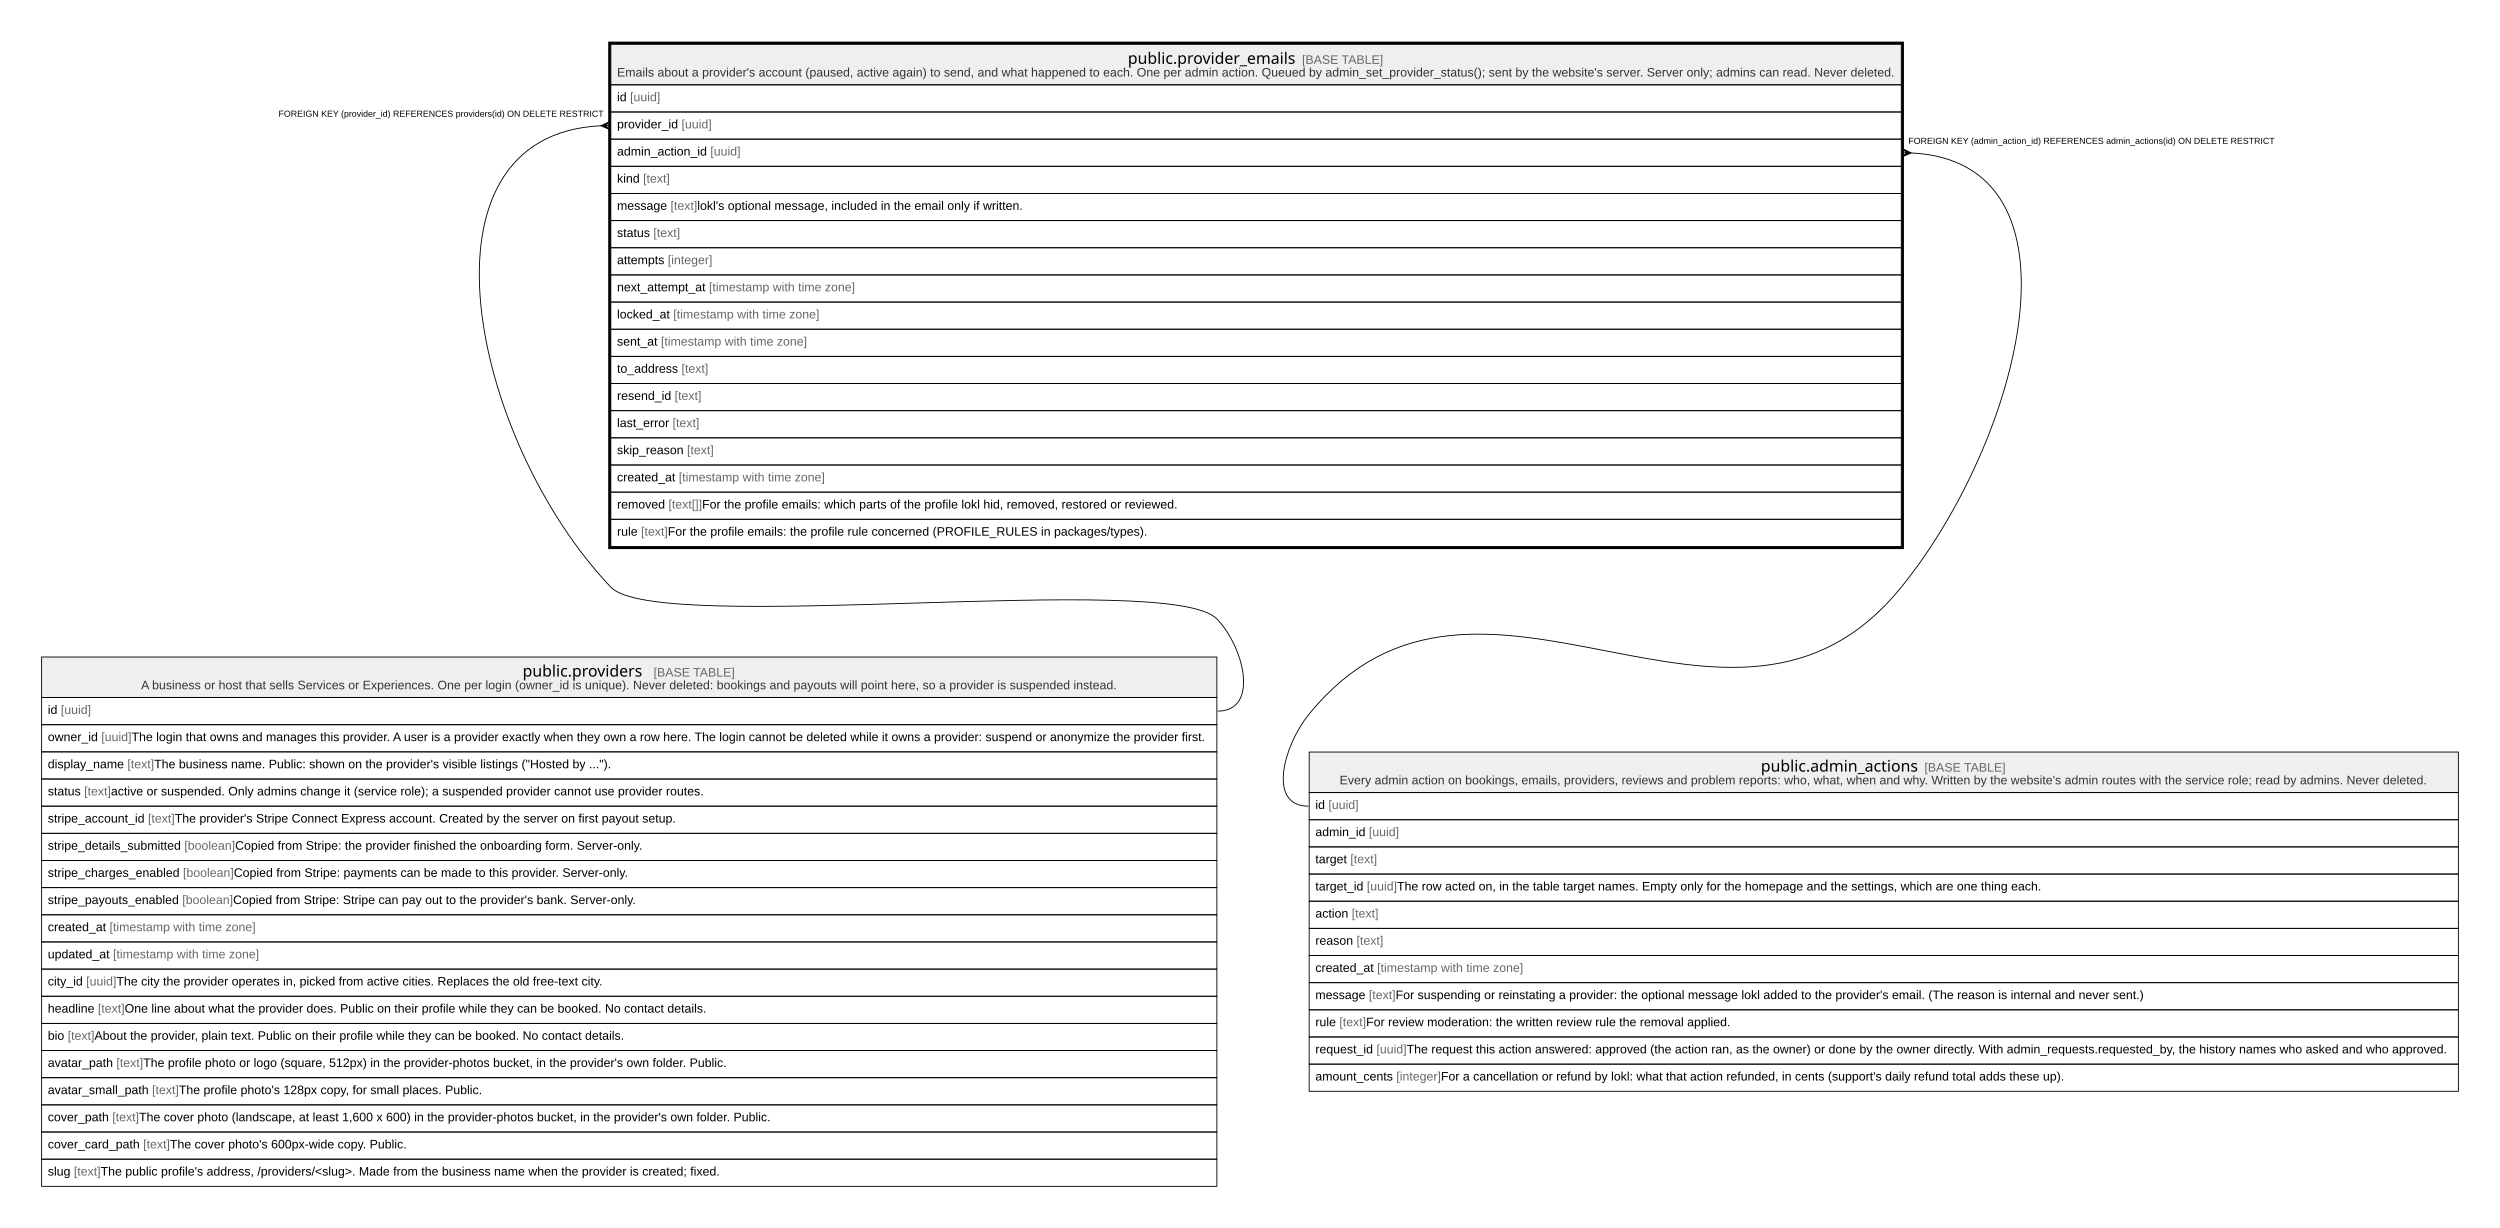
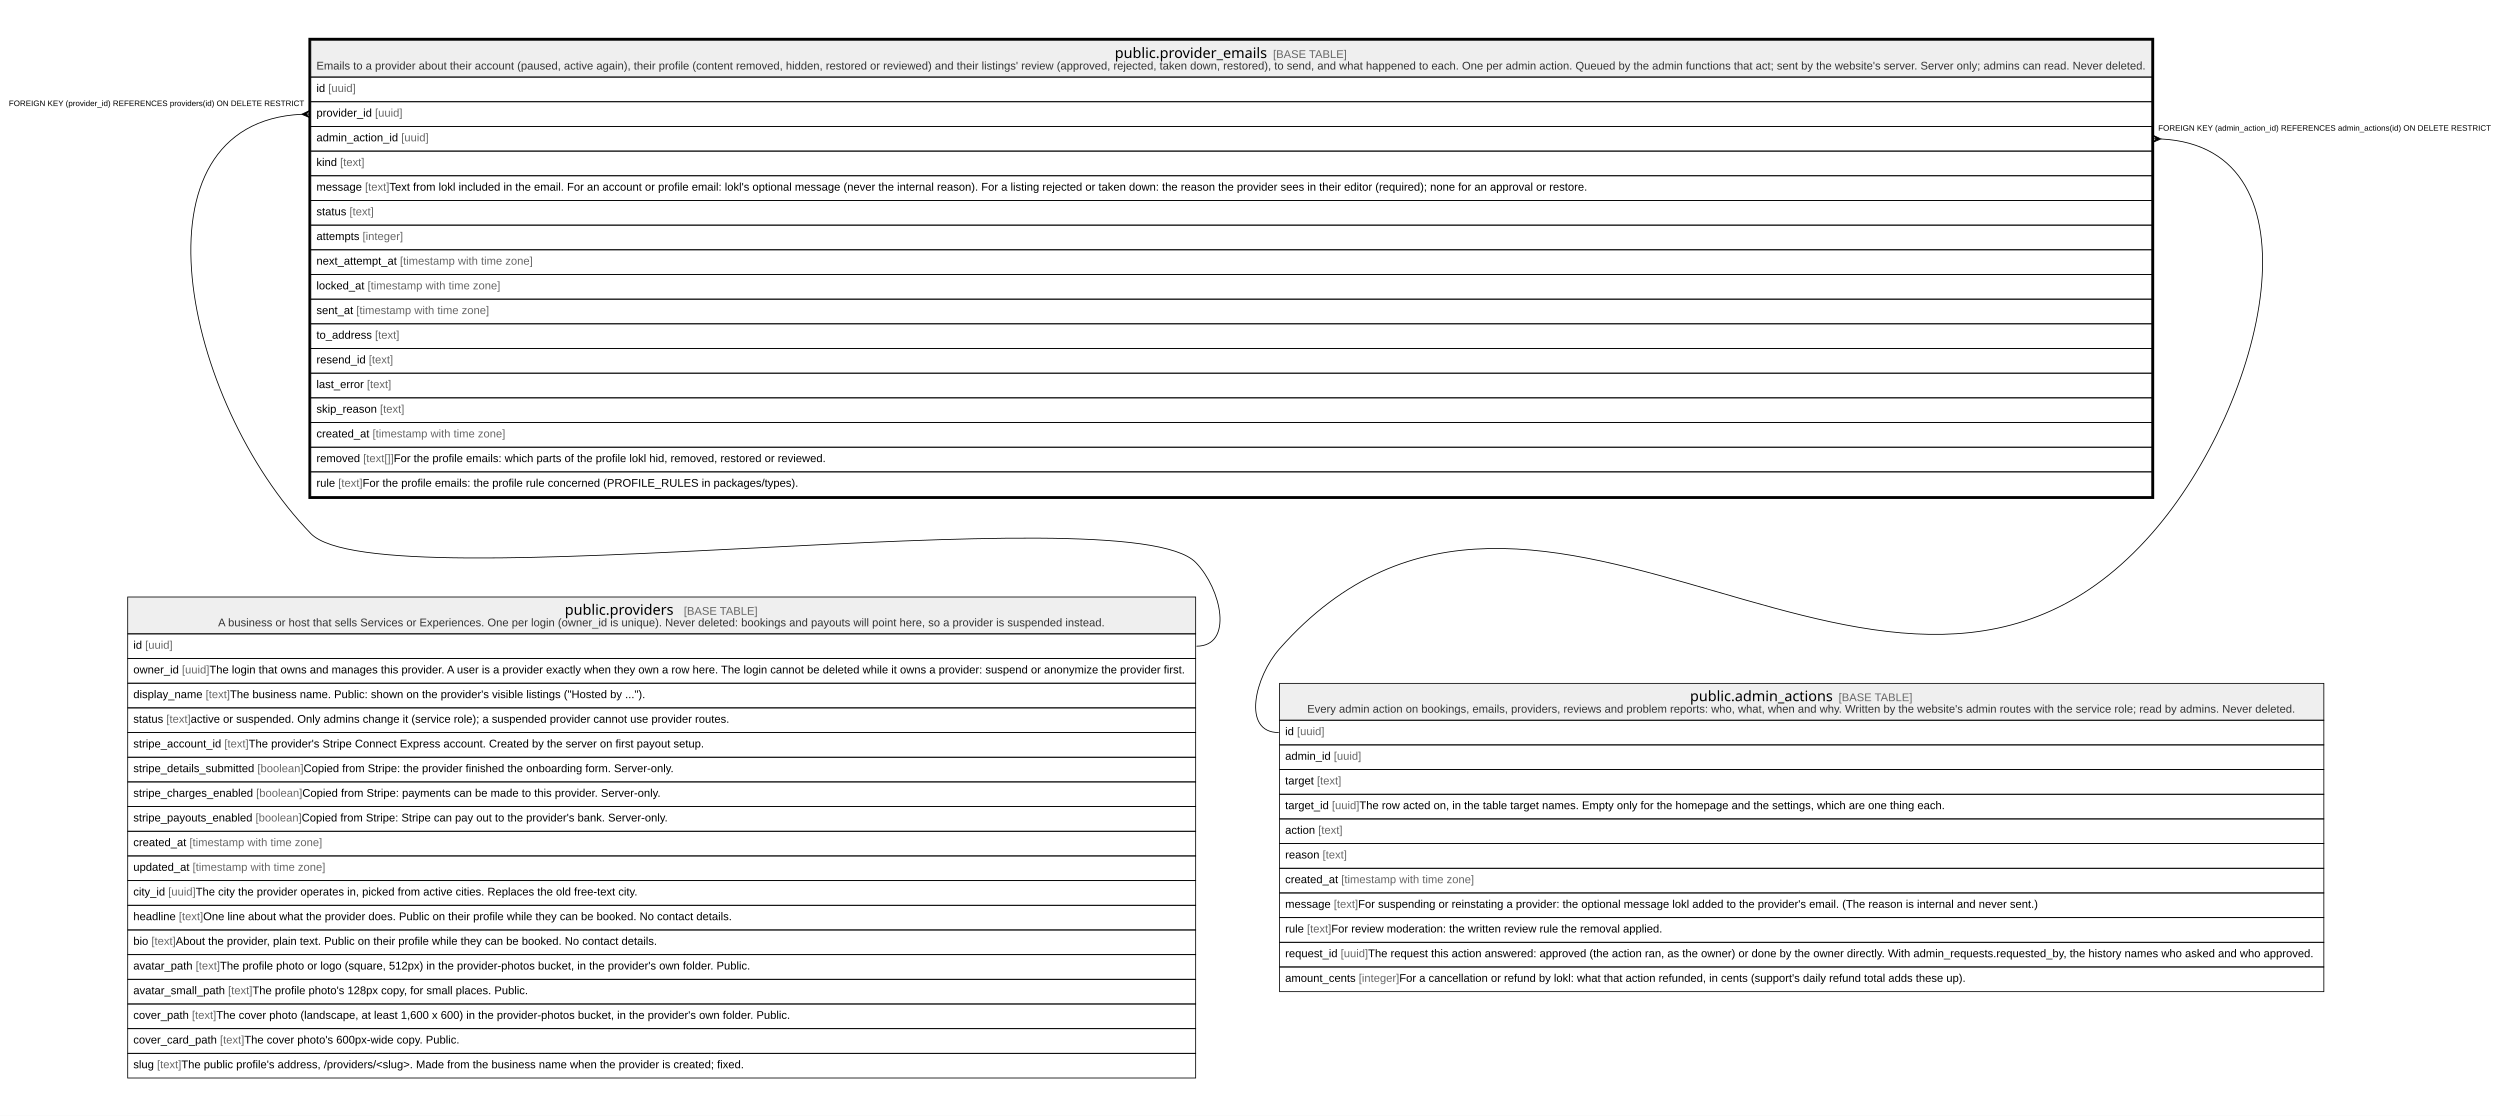
- <svg xmlns="http://www.w3.org/2000/svg" width="2836pt" height="1393pt" viewBox="0.00 0.00 2835.69 1392.80">
+ <svg xmlns="http://www.w3.org/2000/svg" width="3121pt" height="1393pt" viewBox="0.00 0.00 3120.58 1392.80">
  <g id="graph0" class="graph" transform="scale(1 1) rotate(0) translate(4 1388.8)">
-     <polygon fill="white" stroke="none" points="-4,4 -4,-1388.8 2831.69,-1388.8 2831.69,4 -4,4" />
+     <polygon fill="white" stroke="none" points="-4,4 -4,-1388.8 3116.58,-1388.8 3116.58,4 -4,4" />
    <g id="node1" class="node">
-       <polygon fill="#efefef" stroke="none" points="688.87,-1292.6 688.87,-1338.6 2152.59,-1338.6 2152.59,-1292.6 688.87,-1292.6" />
-       <polygon fill="none" stroke="black" points="688.87,-1292.6 688.87,-1338.6 2152.59,-1338.6 2152.59,-1292.6 688.87,-1292.6" />
-       <text text-anchor="start" x="1275.26" y="-1316.4" font-family="Arial Bold" font-size="18.00">public.provider_emails</text>
-       <text text-anchor="start" x="1441.71" y="-1316.4" font-family="Arial" font-size="14.00">    </text>
-       <text text-anchor="start" x="1472.83" y="-1316.4" font-family="Arial" font-size="14.00" fill="#666666">[BASE TABLE]</text>
-       <text text-anchor="start" x="695.87" y="-1302" font-family="Arial" font-size="14.00" fill="#333333">Emails about a provider's account (paused, active again) to send, and what happened to each. One per admin action. Queued by admin_set_provider_status(); sent by the website's server. Server only; admins can read. Never deleted.</text>
-       <polygon fill="none" stroke="black" points="688.87,-1261.8 688.87,-1292.6 2152.59,-1292.6 2152.59,-1261.8 688.87,-1261.8" />
-       <text text-anchor="start" x="695.87" y="-1274" font-family="Arial" font-size="14.00">id </text>
-       <text text-anchor="start" x="710.65" y="-1274" font-family="Arial" font-size="14.00" fill="#666666">[uuid]</text>
-       <polygon fill="none" stroke="black" points="688.87,-1231 688.87,-1261.8 2152.59,-1261.8 2152.59,-1231 688.87,-1231" />
-       <text text-anchor="start" x="695.87" y="-1243.2" font-family="Arial" font-size="14.00">provider_id </text>
-       <text text-anchor="start" x="769.02" y="-1243.2" font-family="Arial" font-size="14.00" fill="#666666">[uuid]</text>
-       <polygon fill="none" stroke="black" points="688.87,-1200.2 688.87,-1231 2152.59,-1231 2152.59,-1200.2 688.87,-1200.2" />
-       <text text-anchor="start" x="695.87" y="-1212.4" font-family="Arial" font-size="14.00">admin_action_id </text>
-       <text text-anchor="start" x="801.71" y="-1212.4" font-family="Arial" font-size="14.00" fill="#666666">[uuid]</text>
-       <polygon fill="none" stroke="black" points="688.87,-1169.4 688.87,-1200.2 2152.59,-1200.2 2152.59,-1169.4 688.87,-1169.4" />
-       <text text-anchor="start" x="695.87" y="-1181.6" font-family="Arial" font-size="14.00">kind </text>
-       <text text-anchor="start" x="725.44" y="-1181.6" font-family="Arial" font-size="14.00" fill="#666666">[text]</text>
-       <polygon fill="none" stroke="black" points="688.87,-1138.6 688.87,-1169.4 2152.59,-1169.4 2152.59,-1138.6 688.87,-1138.6" />
-       <text text-anchor="start" x="695.87" y="-1150.8" font-family="Arial" font-size="14.00">message </text>
-       <text text-anchor="start" x="756.56" y="-1150.8" font-family="Arial" font-size="14.00" fill="#666666">[text]</text>
-       <text text-anchor="start" x="786.91" y="-1150.8" font-family="Arial" font-size="14.00"> lokl's optional message, included in the email only if written.</text>
-       <polygon fill="none" stroke="black" points="688.87,-1107.8 688.87,-1138.6 2152.59,-1138.6 2152.59,-1107.8 688.87,-1107.8" />
-       <text text-anchor="start" x="695.87" y="-1120" font-family="Arial" font-size="14.00">status </text>
-       <text text-anchor="start" x="737.11" y="-1120" font-family="Arial" font-size="14.00" fill="#666666">[text]</text>
-       <polygon fill="none" stroke="black" points="688.87,-1077 688.87,-1107.8 2152.59,-1107.8 2152.59,-1077 688.87,-1077" />
-       <text text-anchor="start" x="695.87" y="-1089.2" font-family="Arial" font-size="14.00">attempts </text>
-       <text text-anchor="start" x="753.44" y="-1089.2" font-family="Arial" font-size="14.00" fill="#666666">[integer]</text>
-       <polygon fill="none" stroke="black" points="688.87,-1046.2 688.87,-1077 2152.59,-1077 2152.59,-1046.2 688.87,-1046.2" />
-       <text text-anchor="start" x="695.87" y="-1058.4" font-family="Arial" font-size="14.00">next_attempt_at </text>
-       <text text-anchor="start" x="800.15" y="-1058.4" font-family="Arial" font-size="14.00" fill="#666666">[timestamp with time zone]</text>
-       <polygon fill="none" stroke="black" points="688.87,-1015.4 688.87,-1046.2 2152.59,-1046.2 2152.59,-1015.4 688.87,-1015.4" />
-       <text text-anchor="start" x="695.87" y="-1027.6" font-family="Arial" font-size="14.00">locked_at </text>
-       <text text-anchor="start" x="759.69" y="-1027.6" font-family="Arial" font-size="14.00" fill="#666666">[timestamp with time zone]</text>
-       <polygon fill="none" stroke="black" points="688.87,-984.6 688.87,-1015.4 2152.59,-1015.4 2152.59,-984.6 688.87,-984.6" />
-       <text text-anchor="start" x="695.87" y="-996.8" font-family="Arial" font-size="14.00">sent_at </text>
-       <text text-anchor="start" x="745.68" y="-996.8" font-family="Arial" font-size="14.00" fill="#666666">[timestamp with time zone]</text>
-       <polygon fill="none" stroke="black" points="688.87,-953.8 688.87,-984.6 2152.59,-984.6 2152.59,-953.8 688.87,-953.8" />
-       <text text-anchor="start" x="695.87" y="-966" font-family="Arial" font-size="14.00">to_address </text>
-       <text text-anchor="start" x="769.02" y="-966" font-family="Arial" font-size="14.00" fill="#666666">[text]</text>
-       <polygon fill="none" stroke="black" points="688.87,-923 688.87,-953.8 2152.59,-953.8 2152.59,-923 688.87,-923" />
-       <text text-anchor="start" x="695.87" y="-935.2" font-family="Arial" font-size="14.00">resend_id </text>
-       <text text-anchor="start" x="761.24" y="-935.2" font-family="Arial" font-size="14.00" fill="#666666">[text]</text>
-       <polygon fill="none" stroke="black" points="688.87,-892.2 688.87,-923 2152.59,-923 2152.59,-892.2 688.87,-892.2" />
-       <text text-anchor="start" x="695.87" y="-904.4" font-family="Arial" font-size="14.00">last_error </text>
-       <text text-anchor="start" x="758.89" y="-904.4" font-family="Arial" font-size="14.00" fill="#666666">[text]</text>
-       <polygon fill="none" stroke="black" points="688.87,-861.4 688.87,-892.2 2152.59,-892.2 2152.59,-861.4 688.87,-861.4" />
-       <text text-anchor="start" x="695.87" y="-873.6" font-family="Arial" font-size="14.00">skip_reason </text>
-       <text text-anchor="start" x="775.24" y="-873.6" font-family="Arial" font-size="14.00" fill="#666666">[text]</text>
-       <polygon fill="none" stroke="black" points="688.87,-830.6 688.87,-861.4 2152.59,-861.4 2152.59,-830.6 688.87,-830.6" />
-       <text text-anchor="start" x="695.87" y="-842.8" font-family="Arial" font-size="14.00">created_at </text>
-       <text text-anchor="start" x="765.91" y="-842.8" font-family="Arial" font-size="14.00" fill="#666666">[timestamp with time zone]</text>
-       <polygon fill="none" stroke="black" points="688.87,-799.8 688.87,-830.6 2152.59,-830.6 2152.59,-799.8 688.87,-799.8" />
-       <text text-anchor="start" x="695.87" y="-812" font-family="Arial" font-size="14.00">removed </text>
-       <text text-anchor="start" x="754.22" y="-812" font-family="Arial" font-size="14.00" fill="#666666">[text[]]</text>
-       <text text-anchor="start" x="792.35" y="-812" font-family="Arial" font-size="14.00"> For the profile emails: which parts of the profile lokl hid, removed, restored or reviewed.</text>
-       <polygon fill="none" stroke="black" points="688.87,-769 688.87,-799.8 2152.59,-799.8 2152.59,-769 688.87,-769" />
-       <text text-anchor="start" x="695.87" y="-781.2" font-family="Arial" font-size="14.00">rule </text>
-       <text text-anchor="start" x="723.1" y="-781.2" font-family="Arial" font-size="14.00" fill="#666666">[text]</text>
-       <text text-anchor="start" x="753.44" y="-781.2" font-family="Arial" font-size="14.00"> For the profile emails: the profile rule concerned (PROFILE_RULES in packages/types).</text>
-       <polygon fill="none" stroke="black" stroke-width="3" points="687.37,-767.5 687.37,-1340.1 2154.09,-1340.1 2154.09,-767.5 687.37,-767.5" />
+       <polygon fill="#efefef" stroke="none" points="383.96,-1292.6 383.96,-1338.6 2681.91,-1338.6 2681.91,-1292.6 383.96,-1292.6" />
+       <polygon fill="none" stroke="black" points="383.96,-1292.6 383.96,-1338.6 2681.91,-1338.6 2681.91,-1292.6 383.96,-1292.6" />
+       <text text-anchor="start" x="1387.46" y="-1316.4" font-family="Arial Bold" font-size="18.00">public.provider_emails</text>
+       <text text-anchor="start" x="1553.92" y="-1316.4" font-family="Arial" font-size="14.00">    </text>
+       <text text-anchor="start" x="1585.04" y="-1316.4" font-family="Arial" font-size="14.00" fill="#666666">[BASE TABLE]</text>
+       <text text-anchor="start" x="390.96" y="-1302" font-family="Arial" font-size="14.00" fill="#333333">Emails to a provider about their account (paused, active again), their profile (content removed, hidden, restored or reviewed) and their listings' review (approved, rejected, taken down, restored), to send, and what happened to each. One per admin action. Queued by the admin functions that act; sent by the website's server. Server only; admins can read. Never deleted.</text>
+       <polygon fill="none" stroke="black" points="383.96,-1261.8 383.96,-1292.6 2681.91,-1292.6 2681.91,-1261.8 383.96,-1261.8" />
+       <text text-anchor="start" x="390.96" y="-1274" font-family="Arial" font-size="14.00">id </text>
+       <text text-anchor="start" x="405.75" y="-1274" font-family="Arial" font-size="14.00" fill="#666666">[uuid]</text>
+       <polygon fill="none" stroke="black" points="383.96,-1231 383.96,-1261.8 2681.91,-1261.8 2681.91,-1231 383.96,-1231" />
+       <text text-anchor="start" x="390.96" y="-1243.2" font-family="Arial" font-size="14.00">provider_id </text>
+       <text text-anchor="start" x="464.12" y="-1243.2" font-family="Arial" font-size="14.00" fill="#666666">[uuid]</text>
+       <polygon fill="none" stroke="black" points="383.96,-1200.2 383.96,-1231 2681.91,-1231 2681.91,-1200.2 383.96,-1200.2" />
+       <text text-anchor="start" x="390.96" y="-1212.4" font-family="Arial" font-size="14.00">admin_action_id </text>
+       <text text-anchor="start" x="496.81" y="-1212.4" font-family="Arial" font-size="14.00" fill="#666666">[uuid]</text>
+       <polygon fill="none" stroke="black" points="383.96,-1169.4 383.96,-1200.2 2681.91,-1200.2 2681.91,-1169.4 383.96,-1169.4" />
+       <text text-anchor="start" x="390.96" y="-1181.6" font-family="Arial" font-size="14.00">kind </text>
+       <text text-anchor="start" x="420.54" y="-1181.6" font-family="Arial" font-size="14.00" fill="#666666">[text]</text>
+       <polygon fill="none" stroke="black" points="383.96,-1138.6 383.96,-1169.4 2681.91,-1169.4 2681.91,-1138.6 383.96,-1138.6" />
+       <text text-anchor="start" x="390.96" y="-1150.8" font-family="Arial" font-size="14.00">message </text>
+       <text text-anchor="start" x="451.66" y="-1150.8" font-family="Arial" font-size="14.00" fill="#666666">[text]</text>
+       <text text-anchor="start" x="482.01" y="-1150.8" font-family="Arial" font-size="14.00"> Text from lokl included in the email. For an account or profile email: lokl's optional message (never the internal reason). For a listing rejected or taken down: the reason the provider sees in their editor (required); none for an approval or restore.</text>
+       <polygon fill="none" stroke="black" points="383.96,-1107.8 383.96,-1138.6 2681.91,-1138.6 2681.91,-1107.8 383.96,-1107.8" />
+       <text text-anchor="start" x="390.96" y="-1120" font-family="Arial" font-size="14.00">status </text>
+       <text text-anchor="start" x="432.21" y="-1120" font-family="Arial" font-size="14.00" fill="#666666">[text]</text>
+       <polygon fill="none" stroke="black" points="383.96,-1077 383.96,-1107.8 2681.91,-1107.8 2681.91,-1077 383.96,-1077" />
+       <text text-anchor="start" x="390.96" y="-1089.2" font-family="Arial" font-size="14.00">attempts </text>
+       <text text-anchor="start" x="448.54" y="-1089.2" font-family="Arial" font-size="14.00" fill="#666666">[integer]</text>
+       <polygon fill="none" stroke="black" points="383.96,-1046.2 383.96,-1077 2681.91,-1077 2681.91,-1046.2 383.96,-1046.2" />
+       <text text-anchor="start" x="390.96" y="-1058.4" font-family="Arial" font-size="14.00">next_attempt_at </text>
+       <text text-anchor="start" x="495.25" y="-1058.4" font-family="Arial" font-size="14.00" fill="#666666">[timestamp with time zone]</text>
+       <polygon fill="none" stroke="black" points="383.96,-1015.4 383.96,-1046.2 2681.91,-1046.2 2681.91,-1015.4 383.96,-1015.4" />
+       <text text-anchor="start" x="390.96" y="-1027.6" font-family="Arial" font-size="14.00">locked_at </text>
+       <text text-anchor="start" x="454.79" y="-1027.6" font-family="Arial" font-size="14.00" fill="#666666">[timestamp with time zone]</text>
+       <polygon fill="none" stroke="black" points="383.96,-984.6 383.96,-1015.4 2681.91,-1015.4 2681.91,-984.6 383.96,-984.6" />
+       <text text-anchor="start" x="390.96" y="-996.8" font-family="Arial" font-size="14.00">sent_at </text>
+       <text text-anchor="start" x="440.78" y="-996.8" font-family="Arial" font-size="14.00" fill="#666666">[timestamp with time zone]</text>
+       <polygon fill="none" stroke="black" points="383.96,-953.8 383.96,-984.6 2681.91,-984.6 2681.91,-953.8 383.96,-953.8" />
+       <text text-anchor="start" x="390.96" y="-966" font-family="Arial" font-size="14.00">to_address </text>
+       <text text-anchor="start" x="464.12" y="-966" font-family="Arial" font-size="14.00" fill="#666666">[text]</text>
+       <polygon fill="none" stroke="black" points="383.96,-923 383.96,-953.8 2681.91,-953.8 2681.91,-923 383.96,-923" />
+       <text text-anchor="start" x="390.96" y="-935.2" font-family="Arial" font-size="14.00">resend_id </text>
+       <text text-anchor="start" x="456.34" y="-935.2" font-family="Arial" font-size="14.00" fill="#666666">[text]</text>
+       <polygon fill="none" stroke="black" points="383.96,-892.2 383.96,-923 2681.91,-923 2681.91,-892.2 383.96,-892.2" />
+       <text text-anchor="start" x="390.96" y="-904.4" font-family="Arial" font-size="14.00">last_error </text>
+       <text text-anchor="start" x="453.99" y="-904.4" font-family="Arial" font-size="14.00" fill="#666666">[text]</text>
+       <polygon fill="none" stroke="black" points="383.96,-861.4 383.96,-892.2 2681.91,-892.2 2681.91,-861.4 383.96,-861.4" />
+       <text text-anchor="start" x="390.96" y="-873.6" font-family="Arial" font-size="14.00">skip_reason </text>
+       <text text-anchor="start" x="470.34" y="-873.6" font-family="Arial" font-size="14.00" fill="#666666">[text]</text>
+       <polygon fill="none" stroke="black" points="383.96,-830.6 383.96,-861.4 2681.91,-861.4 2681.91,-830.6 383.96,-830.6" />
+       <text text-anchor="start" x="390.96" y="-842.8" font-family="Arial" font-size="14.00">created_at </text>
+       <text text-anchor="start" x="461.01" y="-842.8" font-family="Arial" font-size="14.00" fill="#666666">[timestamp with time zone]</text>
+       <polygon fill="none" stroke="black" points="383.96,-799.8 383.96,-830.6 2681.91,-830.6 2681.91,-799.8 383.96,-799.8" />
+       <text text-anchor="start" x="390.96" y="-812" font-family="Arial" font-size="14.00">removed </text>
+       <text text-anchor="start" x="449.32" y="-812" font-family="Arial" font-size="14.00" fill="#666666">[text[]]</text>
+       <text text-anchor="start" x="487.45" y="-812" font-family="Arial" font-size="14.00"> For the profile emails: which parts of the profile lokl hid, removed, restored or reviewed.</text>
+       <polygon fill="none" stroke="black" points="383.96,-769 383.96,-799.8 2681.91,-799.8 2681.91,-769 383.96,-769" />
+       <text text-anchor="start" x="390.96" y="-781.2" font-family="Arial" font-size="14.00">rule </text>
+       <text text-anchor="start" x="418.2" y="-781.2" font-family="Arial" font-size="14.00" fill="#666666">[text]</text>
+       <text text-anchor="start" x="448.54" y="-781.2" font-family="Arial" font-size="14.00"> For the profile emails: the profile rule concerned (PROFILE_RULES in packages/types).</text>
+       <polygon fill="none" stroke="black" stroke-width="3" points="382.46,-767.5 382.46,-1340.1 2683.41,-1340.1 2683.41,-767.5 382.46,-767.5" />
    </g>
    <g id="node2" class="node">
-       <polygon fill="#efefef" stroke="none" points="43.2,-597.6 43.2,-643.6 1376.26,-643.6 1376.26,-597.6 43.2,-597.6" />
-       <polygon fill="none" stroke="black" points="43.2,-597.6 43.2,-643.6 1376.26,-643.6 1376.26,-597.6 43.2,-597.6" />
-       <text text-anchor="start" x="588.75" y="-621.4" font-family="Arial Bold" font-size="18.00">public.providers</text>
-       <text text-anchor="start" x="706.22" y="-621.4" font-family="Arial" font-size="14.00">    </text>
-       <text text-anchor="start" x="737.34" y="-621.4" font-family="Arial" font-size="14.00" fill="#666666">[BASE TABLE]</text>
-       <text text-anchor="start" x="156.03" y="-607" font-family="Arial" font-size="14.00" fill="#333333">A business or host that sells Services or Experiences. One per login (owner_id is unique). Never deleted: bookings and payouts will point here, so a provider is suspended instead.</text>
-       <polygon fill="none" stroke="black" points="43.2,-566.8 43.2,-597.6 1376.26,-597.6 1376.26,-566.8 43.2,-566.8" />
-       <text text-anchor="start" x="50.2" y="-579" font-family="Arial" font-size="14.00">id </text>
-       <text text-anchor="start" x="64.99" y="-579" font-family="Arial" font-size="14.00" fill="#666666">[uuid]</text>
-       <polygon fill="none" stroke="black" points="43.2,-536 43.2,-566.8 1376.26,-566.8 1376.26,-536 43.2,-536" />
-       <text text-anchor="start" x="50.2" y="-548.2" font-family="Arial" font-size="14.00">owner_id </text>
-       <text text-anchor="start" x="110.9" y="-548.2" font-family="Arial" font-size="14.00" fill="#666666">[uuid]</text>
-       <text text-anchor="start" x="145.15" y="-548.2" font-family="Arial" font-size="14.00"> The login that owns and manages this provider. A user is a provider exactly when they own a row here. The login cannot be deleted while it owns a provider: suspend or anonymize the provider first.</text>
-       <polygon fill="none" stroke="black" points="43.2,-505.2 43.2,-536 1376.26,-536 1376.26,-505.2 43.2,-505.2" />
-       <text text-anchor="start" x="50.2" y="-517.4" font-family="Arial" font-size="14.00">display_name </text>
-       <text text-anchor="start" x="140.48" y="-517.4" font-family="Arial" font-size="14.00" fill="#666666">[text]</text>
-       <text text-anchor="start" x="170.82" y="-517.4" font-family="Arial" font-size="14.00"> The business name. Public: shown on the provider's visible listings ("Hosted by ...").</text>
-       <polygon fill="none" stroke="black" points="43.2,-474.4 43.2,-505.2 1376.26,-505.2 1376.26,-474.4 43.2,-474.4" />
-       <text text-anchor="start" x="50.2" y="-486.6" font-family="Arial" font-size="14.00">status </text>
-       <text text-anchor="start" x="91.44" y="-486.6" font-family="Arial" font-size="14.00" fill="#666666">[text]</text>
-       <text text-anchor="start" x="121.79" y="-486.6" font-family="Arial" font-size="14.00"> active or suspended. Only admins change it (service role); a suspended provider cannot use provider routes.</text>
-       <polygon fill="none" stroke="black" points="43.2,-443.6 43.2,-474.4 1376.26,-474.4 1376.26,-443.6 43.2,-443.6" />
-       <text text-anchor="start" x="50.2" y="-455.8" font-family="Arial" font-size="14.00">stripe_account_id </text>
-       <text text-anchor="start" x="163.83" y="-455.8" font-family="Arial" font-size="14.00" fill="#666666">[text]</text>
-       <text text-anchor="start" x="194.17" y="-455.8" font-family="Arial" font-size="14.00"> The provider's Stripe Connect Express account. Created by the server on first payout setup.</text>
-       <polygon fill="none" stroke="black" points="43.2,-412.8 43.2,-443.6 1376.26,-443.6 1376.26,-412.8 43.2,-412.8" />
-       <text text-anchor="start" x="50.2" y="-425" font-family="Arial" font-size="14.00">stripe_details_submitted </text>
-       <text text-anchor="start" x="205.06" y="-425" font-family="Arial" font-size="14.00" fill="#666666">[boolean]</text>
-       <text text-anchor="start" x="262.67" y="-425" font-family="Arial" font-size="14.00"> Copied from Stripe: the provider finished the onboarding form. Server-only.</text>
-       <polygon fill="none" stroke="black" points="43.2,-382 43.2,-412.8 1376.26,-412.8 1376.26,-382 43.2,-382" />
-       <text text-anchor="start" x="50.2" y="-394.2" font-family="Arial" font-size="14.00">stripe_charges_enabled </text>
-       <text text-anchor="start" x="203.53" y="-394.2" font-family="Arial" font-size="14.00" fill="#666666">[boolean]</text>
-       <text text-anchor="start" x="261.14" y="-394.2" font-family="Arial" font-size="14.00"> Copied from Stripe: payments can be made to this provider. Server-only.</text>
-       <polygon fill="none" stroke="black" points="43.2,-351.2 43.2,-382 1376.26,-382 1376.26,-351.2 43.2,-351.2" />
-       <text text-anchor="start" x="50.2" y="-363.4" font-family="Arial" font-size="14.00">stripe_payouts_enabled </text>
-       <text text-anchor="start" x="202.76" y="-363.4" font-family="Arial" font-size="14.00" fill="#666666">[boolean]</text>
-       <text text-anchor="start" x="260.36" y="-363.4" font-family="Arial" font-size="14.00"> Copied from Stripe: Stripe can pay out to the provider's bank. Server-only.</text>
-       <polygon fill="none" stroke="black" points="43.2,-320.4 43.2,-351.2 1376.26,-351.2 1376.26,-320.4 43.2,-320.4" />
-       <text text-anchor="start" x="50.2" y="-332.6" font-family="Arial" font-size="14.00">created_at </text>
-       <text text-anchor="start" x="120.25" y="-332.6" font-family="Arial" font-size="14.00" fill="#666666">[timestamp with time zone]</text>
-       <polygon fill="none" stroke="black" points="43.2,-289.6 43.2,-320.4 1376.26,-320.4 1376.26,-289.6 43.2,-289.6" />
-       <text text-anchor="start" x="50.2" y="-301.8" font-family="Arial" font-size="14.00">updated_at </text>
-       <text text-anchor="start" x="124.16" y="-301.8" font-family="Arial" font-size="14.00" fill="#666666">[timestamp with time zone]</text>
-       <polygon fill="none" stroke="black" points="43.2,-258.8 43.2,-289.6 1376.26,-289.6 1376.26,-258.8 43.2,-258.8" />
-       <text text-anchor="start" x="50.2" y="-271" font-family="Arial" font-size="14.00">city_id </text>
-       <text text-anchor="start" x="93.77" y="-271" font-family="Arial" font-size="14.00" fill="#666666">[uuid]</text>
-       <text text-anchor="start" x="128.02" y="-271" font-family="Arial" font-size="14.00"> The city the provider operates in, picked from active cities. Replaces the old free-text city.</text>
-       <polygon fill="none" stroke="black" points="43.2,-228 43.2,-258.8 1376.26,-258.8 1376.26,-228 43.2,-228" />
-       <text text-anchor="start" x="50.2" y="-240.2" font-family="Arial" font-size="14.00">headline </text>
-       <text text-anchor="start" x="107.03" y="-240.2" font-family="Arial" font-size="14.00" fill="#666666">[text]</text>
-       <text text-anchor="start" x="137.37" y="-240.2" font-family="Arial" font-size="14.00"> One line about what the provider does. Public on their profile while they can be booked. No contact details.</text>
-       <polygon fill="none" stroke="black" points="43.2,-197.2 43.2,-228 1376.26,-228 1376.26,-197.2 43.2,-197.2" />
-       <text text-anchor="start" x="50.2" y="-209.4" font-family="Arial" font-size="14.00">bio </text>
-       <text text-anchor="start" x="72.77" y="-209.4" font-family="Arial" font-size="14.00" fill="#666666">[text]</text>
-       <text text-anchor="start" x="103.12" y="-209.4" font-family="Arial" font-size="14.00"> About the provider, plain text. Public on their profile while they can be booked. No contact details.</text>
-       <polygon fill="none" stroke="black" points="43.2,-166.4 43.2,-197.2 1376.26,-197.2 1376.26,-166.4 43.2,-166.4" />
-       <text text-anchor="start" x="50.2" y="-178.6" font-family="Arial" font-size="14.00">avatar_path </text>
-       <text text-anchor="start" x="128.03" y="-178.6" font-family="Arial" font-size="14.00" fill="#666666">[text]</text>
-       <text text-anchor="start" x="158.38" y="-178.6" font-family="Arial" font-size="14.00"> The profile photo or logo (square, 512px) in the provider-photos bucket, in the provider's own folder. Public.</text>
-       <polygon fill="none" stroke="black" points="43.2,-135.6 43.2,-166.4 1376.26,-166.4 1376.26,-135.6 43.2,-135.6" />
-       <text text-anchor="start" x="50.2" y="-147.8" font-family="Arial" font-size="14.00">avatar_small_path </text>
-       <text text-anchor="start" x="168.49" y="-147.8" font-family="Arial" font-size="14.00" fill="#666666">[text]</text>
-       <text text-anchor="start" x="198.83" y="-147.8" font-family="Arial" font-size="14.00"> The profile photo's 128px copy, for small places. Public.</text>
-       <polygon fill="none" stroke="black" points="43.2,-104.8 43.2,-135.6 1376.26,-135.6 1376.26,-104.8 43.2,-104.8" />
-       <text text-anchor="start" x="50.2" y="-117" font-family="Arial" font-size="14.00">cover_path </text>
-       <text text-anchor="start" x="123.36" y="-117" font-family="Arial" font-size="14.00" fill="#666666">[text]</text>
-       <text text-anchor="start" x="153.7" y="-117" font-family="Arial" font-size="14.00"> The cover photo (landscape, at least 1,600 x 600) in the provider-photos bucket, in the provider's own folder. Public.</text>
-       <polygon fill="none" stroke="black" points="43.2,-74 43.2,-104.8 1376.26,-104.8 1376.26,-74 43.2,-74" />
-       <text text-anchor="start" x="50.2" y="-86.2" font-family="Arial" font-size="14.00">cover_card_path </text>
-       <text text-anchor="start" x="158.38" y="-86.2" font-family="Arial" font-size="14.00" fill="#666666">[text]</text>
-       <text text-anchor="start" x="188.72" y="-86.2" font-family="Arial" font-size="14.00"> The cover photo's 600px-wide copy. Public.</text>
-       <polygon fill="none" stroke="black" points="43.2,-43.2 43.2,-74 1376.26,-74 1376.26,-43.2 43.2,-43.2" />
-       <text text-anchor="start" x="50.2" y="-55.4" font-family="Arial" font-size="14.00">slug </text>
-       <text text-anchor="start" x="79.77" y="-55.4" font-family="Arial" font-size="14.00" fill="#666666">[text]</text>
-       <text text-anchor="start" x="110.12" y="-55.4" font-family="Arial" font-size="14.00"> The public profile's address, /providers/&lt;slug&gt;. Made from the business name when the provider is created; fixed.</text>
+       <polygon fill="#efefef" stroke="none" points="155.41,-597.6 155.41,-643.6 1488.46,-643.6 1488.46,-597.6 155.41,-597.6" />
+       <polygon fill="none" stroke="black" points="155.41,-597.6 155.41,-643.6 1488.46,-643.6 1488.46,-597.6 155.41,-597.6" />
+       <text text-anchor="start" x="700.95" y="-621.4" font-family="Arial Bold" font-size="18.00">public.providers</text>
+       <text text-anchor="start" x="818.43" y="-621.4" font-family="Arial" font-size="14.00">    </text>
+       <text text-anchor="start" x="849.55" y="-621.4" font-family="Arial" font-size="14.00" fill="#666666">[BASE TABLE]</text>
+       <text text-anchor="start" x="268.24" y="-607" font-family="Arial" font-size="14.00" fill="#333333">A business or host that sells Services or Experiences. One per login (owner_id is unique). Never deleted: bookings and payouts will point here, so a provider is suspended instead.</text>
+       <polygon fill="none" stroke="black" points="155.41,-566.8 155.41,-597.6 1488.46,-597.6 1488.46,-566.8 155.41,-566.8" />
+       <text text-anchor="start" x="162.41" y="-579" font-family="Arial" font-size="14.00">id </text>
+       <text text-anchor="start" x="177.19" y="-579" font-family="Arial" font-size="14.00" fill="#666666">[uuid]</text>
+       <polygon fill="none" stroke="black" points="155.41,-536 155.41,-566.8 1488.46,-566.8 1488.46,-536 155.41,-536" />
+       <text text-anchor="start" x="162.41" y="-548.2" font-family="Arial" font-size="14.00">owner_id </text>
+       <text text-anchor="start" x="223.11" y="-548.2" font-family="Arial" font-size="14.00" fill="#666666">[uuid]</text>
+       <text text-anchor="start" x="257.36" y="-548.2" font-family="Arial" font-size="14.00"> The login that owns and manages this provider. A user is a provider exactly when they own a row here. The login cannot be deleted while it owns a provider: suspend or anonymize the provider first.</text>
+       <polygon fill="none" stroke="black" points="155.41,-505.2 155.41,-536 1488.46,-536 1488.46,-505.2 155.41,-505.2" />
+       <text text-anchor="start" x="162.41" y="-517.4" font-family="Arial" font-size="14.00">display_name </text>
+       <text text-anchor="start" x="252.68" y="-517.4" font-family="Arial" font-size="14.00" fill="#666666">[text]</text>
+       <text text-anchor="start" x="283.03" y="-517.4" font-family="Arial" font-size="14.00"> The business name. Public: shown on the provider's visible listings ("Hosted by ...").</text>
+       <polygon fill="none" stroke="black" points="155.41,-474.4 155.41,-505.2 1488.46,-505.2 1488.46,-474.4 155.41,-474.4" />
+       <text text-anchor="start" x="162.41" y="-486.6" font-family="Arial" font-size="14.00">status </text>
+       <text text-anchor="start" x="203.65" y="-486.6" font-family="Arial" font-size="14.00" fill="#666666">[text]</text>
+       <text text-anchor="start" x="233.99" y="-486.6" font-family="Arial" font-size="14.00"> active or suspended. Only admins change it (service role); a suspended provider cannot use provider routes.</text>
+       <polygon fill="none" stroke="black" points="155.41,-443.6 155.41,-474.4 1488.46,-474.4 1488.46,-443.6 155.41,-443.6" />
+       <text text-anchor="start" x="162.41" y="-455.8" font-family="Arial" font-size="14.00">stripe_account_id </text>
+       <text text-anchor="start" x="276.03" y="-455.8" font-family="Arial" font-size="14.00" fill="#666666">[text]</text>
+       <text text-anchor="start" x="306.38" y="-455.8" font-family="Arial" font-size="14.00"> The provider's Stripe Connect Express account. Created by the server on first payout setup.</text>
+       <polygon fill="none" stroke="black" points="155.41,-412.8 155.41,-443.6 1488.46,-443.6 1488.46,-412.8 155.41,-412.8" />
+       <text text-anchor="start" x="162.41" y="-425" font-family="Arial" font-size="14.00">stripe_details_submitted </text>
+       <text text-anchor="start" x="317.27" y="-425" font-family="Arial" font-size="14.00" fill="#666666">[boolean]</text>
+       <text text-anchor="start" x="374.88" y="-425" font-family="Arial" font-size="14.00"> Copied from Stripe: the provider finished the onboarding form. Server-only.</text>
+       <polygon fill="none" stroke="black" points="155.41,-382 155.41,-412.8 1488.46,-412.8 1488.46,-382 155.41,-382" />
+       <text text-anchor="start" x="162.41" y="-394.2" font-family="Arial" font-size="14.00">stripe_charges_enabled </text>
+       <text text-anchor="start" x="315.74" y="-394.2" font-family="Arial" font-size="14.00" fill="#666666">[boolean]</text>
+       <text text-anchor="start" x="373.34" y="-394.2" font-family="Arial" font-size="14.00"> Copied from Stripe: payments can be made to this provider. Server-only.</text>
+       <polygon fill="none" stroke="black" points="155.41,-351.2 155.41,-382 1488.46,-382 1488.46,-351.2 155.41,-351.2" />
+       <text text-anchor="start" x="162.41" y="-363.4" font-family="Arial" font-size="14.00">stripe_payouts_enabled </text>
+       <text text-anchor="start" x="314.97" y="-363.4" font-family="Arial" font-size="14.00" fill="#666666">[boolean]</text>
+       <text text-anchor="start" x="372.57" y="-363.4" font-family="Arial" font-size="14.00"> Copied from Stripe: Stripe can pay out to the provider's bank. Server-only.</text>
+       <polygon fill="none" stroke="black" points="155.41,-320.4 155.41,-351.2 1488.46,-351.2 1488.46,-320.4 155.41,-320.4" />
+       <text text-anchor="start" x="162.41" y="-332.6" font-family="Arial" font-size="14.00">created_at </text>
+       <text text-anchor="start" x="232.46" y="-332.6" font-family="Arial" font-size="14.00" fill="#666666">[timestamp with time zone]</text>
+       <polygon fill="none" stroke="black" points="155.41,-289.6 155.41,-320.4 1488.46,-320.4 1488.46,-289.6 155.41,-289.6" />
+       <text text-anchor="start" x="162.41" y="-301.8" font-family="Arial" font-size="14.00">updated_at </text>
+       <text text-anchor="start" x="236.37" y="-301.8" font-family="Arial" font-size="14.00" fill="#666666">[timestamp with time zone]</text>
+       <polygon fill="none" stroke="black" points="155.41,-258.8 155.41,-289.6 1488.46,-289.6 1488.46,-258.8 155.41,-258.8" />
+       <text text-anchor="start" x="162.41" y="-271" font-family="Arial" font-size="14.00">city_id </text>
+       <text text-anchor="start" x="205.98" y="-271" font-family="Arial" font-size="14.00" fill="#666666">[uuid]</text>
+       <text text-anchor="start" x="240.23" y="-271" font-family="Arial" font-size="14.00"> The city the provider operates in, picked from active cities. Replaces the old free-text city.</text>
+       <polygon fill="none" stroke="black" points="155.41,-228 155.41,-258.8 1488.46,-258.8 1488.46,-228 155.41,-228" />
+       <text text-anchor="start" x="162.41" y="-240.2" font-family="Arial" font-size="14.00">headline </text>
+       <text text-anchor="start" x="219.23" y="-240.2" font-family="Arial" font-size="14.00" fill="#666666">[text]</text>
+       <text text-anchor="start" x="249.58" y="-240.2" font-family="Arial" font-size="14.00"> One line about what the provider does. Public on their profile while they can be booked. No contact details.</text>
+       <polygon fill="none" stroke="black" points="155.41,-197.2 155.41,-228 1488.46,-228 1488.46,-197.2 155.41,-197.2" />
+       <text text-anchor="start" x="162.41" y="-209.4" font-family="Arial" font-size="14.00">bio </text>
+       <text text-anchor="start" x="184.98" y="-209.4" font-family="Arial" font-size="14.00" fill="#666666">[text]</text>
+       <text text-anchor="start" x="215.32" y="-209.4" font-family="Arial" font-size="14.00"> About the provider, plain text. Public on their profile while they can be booked. No contact details.</text>
+       <polygon fill="none" stroke="black" points="155.41,-166.4 155.41,-197.2 1488.46,-197.2 1488.46,-166.4 155.41,-166.4" />
+       <text text-anchor="start" x="162.41" y="-178.6" font-family="Arial" font-size="14.00">avatar_path </text>
+       <text text-anchor="start" x="240.24" y="-178.6" font-family="Arial" font-size="14.00" fill="#666666">[text]</text>
+       <text text-anchor="start" x="270.59" y="-178.6" font-family="Arial" font-size="14.00"> The profile photo or logo (square, 512px) in the provider-photos bucket, in the provider's own folder. Public.</text>
+       <polygon fill="none" stroke="black" points="155.41,-135.6 155.41,-166.4 1488.46,-166.4 1488.46,-135.6 155.41,-135.6" />
+       <text text-anchor="start" x="162.41" y="-147.8" font-family="Arial" font-size="14.00">avatar_small_path </text>
+       <text text-anchor="start" x="280.7" y="-147.8" font-family="Arial" font-size="14.00" fill="#666666">[text]</text>
+       <text text-anchor="start" x="311.04" y="-147.8" font-family="Arial" font-size="14.00"> The profile photo's 128px copy, for small places. Public.</text>
+       <polygon fill="none" stroke="black" points="155.41,-104.8 155.41,-135.6 1488.46,-135.6 1488.46,-104.8 155.41,-104.8" />
+       <text text-anchor="start" x="162.41" y="-117" font-family="Arial" font-size="14.00">cover_path </text>
+       <text text-anchor="start" x="235.57" y="-117" font-family="Arial" font-size="14.00" fill="#666666">[text]</text>
+       <text text-anchor="start" x="265.91" y="-117" font-family="Arial" font-size="14.00"> The cover photo (landscape, at least 1,600 x 600) in the provider-photos bucket, in the provider's own folder. Public.</text>
+       <polygon fill="none" stroke="black" points="155.41,-74 155.41,-104.8 1488.46,-104.8 1488.46,-74 155.41,-74" />
+       <text text-anchor="start" x="162.41" y="-86.2" font-family="Arial" font-size="14.00">cover_card_path </text>
+       <text text-anchor="start" x="270.59" y="-86.2" font-family="Arial" font-size="14.00" fill="#666666">[text]</text>
+       <text text-anchor="start" x="300.93" y="-86.2" font-family="Arial" font-size="14.00"> The cover photo's 600px-wide copy. Public.</text>
+       <polygon fill="none" stroke="black" points="155.41,-43.2 155.41,-74 1488.46,-74 1488.46,-43.2 155.41,-43.2" />
+       <text text-anchor="start" x="162.41" y="-55.4" font-family="Arial" font-size="14.00">slug </text>
+       <text text-anchor="start" x="191.98" y="-55.4" font-family="Arial" font-size="14.00" fill="#666666">[text]</text>
+       <text text-anchor="start" x="222.32" y="-55.4" font-family="Arial" font-size="14.00"> The public profile's address, /providers/&lt;slug&gt;. Made from the business name when the provider is created; fixed.</text>
    </g>
    <g id="edge1" class="edge">
-       <path fill="none" stroke="black" d="M677.51,-1246.16C457.39,-1235.7 530.94,-888.89 688.87,-722.8 741.57,-667.37 1323.34,-742.02 1376.26,-686.8 1408.42,-653.23 1423.75,-582.2 1377.26,-582.2" />
-       <polygon fill="black" stroke="black" points="677.53,-1246.16 687.43,-1250.89 682.87,-1246.28 687.2,-1246.38 687.2,-1246.38 687.2,-1246.38 682.87,-1246.28 687.64,-1241.89 677.53,-1246.16" />
-       <text text-anchor="start" x="311.9" y="-1256.4" font-family="Arial" font-size="10.00">FOREIGN KEY (provider_id) REFERENCES providers(id) ON DELETE RESTRICT</text>
+       <path fill="none" stroke="black" d="M372.61,-1246.16C152.44,-1235.65 224.41,-887.33 383.96,-722.8 469.45,-634.66 1402.64,-774.62 1488.46,-686.8 1520.96,-653.55 1535.95,-582.2 1489.46,-582.2" />
+       <polygon fill="black" stroke="black" points="372.63,-1246.16 382.52,-1250.89 377.97,-1246.28 382.3,-1246.38 382.3,-1246.38 382.3,-1246.38 377.97,-1246.28 382.74,-1241.89 372.63,-1246.16" />
+       <text text-anchor="start" x="7" y="-1256.4" font-family="Arial" font-size="10.00">FOREIGN KEY (provider_id) REFERENCES providers(id) ON DELETE RESTRICT</text>
    </g>
    <g id="node3" class="node">
-       <polygon fill="#efefef" stroke="none" points="1480.97,-489.8 1480.97,-535.8 2784.49,-535.8 2784.49,-489.8 1480.97,-489.8" />
-       <polygon fill="none" stroke="black" points="1480.97,-489.8 1480.97,-535.8 2784.49,-535.8 2784.49,-489.8 1480.97,-489.8" />
-       <text text-anchor="start" x="1993.25" y="-513.6" font-family="Arial Bold" font-size="18.00">public.admin_actions</text>
-       <text text-anchor="start" x="2147.72" y="-513.6" font-family="Arial" font-size="14.00">    </text>
-       <text text-anchor="start" x="2178.83" y="-513.6" font-family="Arial" font-size="14.00" fill="#666666">[BASE TABLE]</text>
-       <text text-anchor="start" x="1515.49" y="-499.2" font-family="Arial" font-size="14.00" fill="#333333">Every admin action on bookings, emails, providers, reviews and problem reports: who, what, when and why. Written by the website's admin routes with the service role; read by admins. Never deleted.</text>
-       <polygon fill="none" stroke="black" points="1480.97,-459 1480.97,-489.8 2784.49,-489.8 2784.49,-459 1480.97,-459" />
-       <text text-anchor="start" x="1487.97" y="-471.2" font-family="Arial" font-size="14.00">id </text>
-       <text text-anchor="start" x="1502.76" y="-471.2" font-family="Arial" font-size="14.00" fill="#666666">[uuid]</text>
-       <polygon fill="none" stroke="black" points="1480.97,-428.2 1480.97,-459 2784.49,-459 2784.49,-428.2 1480.97,-428.2" />
-       <text text-anchor="start" x="1487.97" y="-440.4" font-family="Arial" font-size="14.00">admin_id </text>
-       <text text-anchor="start" x="1548.67" y="-440.4" font-family="Arial" font-size="14.00" fill="#666666">[uuid]</text>
-       <polygon fill="none" stroke="black" points="1480.97,-397.4 1480.97,-428.2 2784.49,-428.2 2784.49,-397.4 1480.97,-397.4" />
-       <text text-anchor="start" x="1487.97" y="-409.6" font-family="Arial" font-size="14.00">target </text>
-       <text text-anchor="start" x="1527.66" y="-409.6" font-family="Arial" font-size="14.00" fill="#666666">[text]</text>
-       <polygon fill="none" stroke="black" points="1480.97,-366.6 1480.97,-397.4 2784.49,-397.4 2784.49,-366.6 1480.97,-366.6" />
-       <text text-anchor="start" x="1487.97" y="-378.8" font-family="Arial" font-size="14.00">target_id </text>
-       <text text-anchor="start" x="1546.34" y="-378.8" font-family="Arial" font-size="14.00" fill="#666666">[uuid]</text>
-       <text text-anchor="start" x="1580.59" y="-378.8" font-family="Arial" font-size="14.00"> The row acted on, in the table target names. Empty only for the homepage and the settings, which are one thing each.</text>
-       <polygon fill="none" stroke="black" points="1480.97,-335.8 1480.97,-366.6 2784.49,-366.6 2784.49,-335.8 1480.97,-335.8" />
-       <text text-anchor="start" x="1487.97" y="-348" font-family="Arial" font-size="14.00">action </text>
-       <text text-anchor="start" x="1529.22" y="-348" font-family="Arial" font-size="14.00" fill="#666666">[text]</text>
-       <polygon fill="none" stroke="black" points="1480.97,-305 1480.97,-335.8 2784.49,-335.8 2784.49,-305 1480.97,-305" />
-       <text text-anchor="start" x="1487.97" y="-317.2" font-family="Arial" font-size="14.00">reason </text>
-       <text text-anchor="start" x="1534.67" y="-317.2" font-family="Arial" font-size="14.00" fill="#666666">[text]</text>
-       <polygon fill="none" stroke="black" points="1480.97,-274.2 1480.97,-305 2784.49,-305 2784.49,-274.2 1480.97,-274.2" />
-       <text text-anchor="start" x="1487.97" y="-286.4" font-family="Arial" font-size="14.00">created_at </text>
-       <text text-anchor="start" x="1558.02" y="-286.4" font-family="Arial" font-size="14.00" fill="#666666">[timestamp with time zone]</text>
-       <polygon fill="none" stroke="black" points="1480.97,-243.4 1480.97,-274.2 2784.49,-274.2 2784.49,-243.4 1480.97,-243.4" />
-       <text text-anchor="start" x="1487.97" y="-255.6" font-family="Arial" font-size="14.00">message </text>
-       <text text-anchor="start" x="1548.67" y="-255.6" font-family="Arial" font-size="14.00" fill="#666666">[text]</text>
-       <text text-anchor="start" x="1579.01" y="-255.6" font-family="Arial" font-size="14.00"> For suspending or reinstating a provider: the optional message lokl added to the provider's email. (The reason is internal and never sent.)</text>
-       <polygon fill="none" stroke="black" points="1480.97,-212.6 1480.97,-243.4 2784.49,-243.4 2784.49,-212.6 1480.97,-212.6" />
-       <text text-anchor="start" x="1487.97" y="-224.8" font-family="Arial" font-size="14.00">rule </text>
-       <text text-anchor="start" x="1515.2" y="-224.8" font-family="Arial" font-size="14.00" fill="#666666">[text]</text>
-       <text text-anchor="start" x="1545.55" y="-224.8" font-family="Arial" font-size="14.00"> For review moderation: the written review rule the removal applied.</text>
-       <polygon fill="none" stroke="black" points="1480.97,-181.8 1480.97,-212.6 2784.49,-212.6 2784.49,-181.8 1480.97,-181.8" />
-       <text text-anchor="start" x="1487.97" y="-194" font-family="Arial" font-size="14.00">request_id </text>
-       <text text-anchor="start" x="1557.24" y="-194" font-family="Arial" font-size="14.00" fill="#666666">[uuid]</text>
-       <text text-anchor="start" x="1591.49" y="-194" font-family="Arial" font-size="14.00"> The request this action answered: approved (the action ran, as the owner) or done by the owner directly. With admin_requests.requested_by, the history names who asked and who approved.</text>
-       <polygon fill="none" stroke="black" points="1480.97,-151 1480.97,-181.8 2784.49,-181.8 2784.49,-151 1480.97,-151" />
-       <text text-anchor="start" x="1487.97" y="-163.2" font-family="Arial" font-size="14.00">amount_cents </text>
-       <text text-anchor="start" x="1579.8" y="-163.2" font-family="Arial" font-size="14.00" fill="#666666">[integer]</text>
-       <text text-anchor="start" x="1630.39" y="-163.2" font-family="Arial" font-size="14.00"> For a cancellation or refund by lokl: what that action refunded, in cents (support's daily refund total adds these up).</text>
+       <polygon fill="#efefef" stroke="none" points="1593.18,-489.8 1593.18,-535.8 2896.69,-535.8 2896.69,-489.8 1593.18,-489.8" />
+       <polygon fill="none" stroke="black" points="1593.18,-489.8 1593.18,-535.8 2896.69,-535.8 2896.69,-489.8 1593.18,-489.8" />
+       <text text-anchor="start" x="2105.46" y="-513.6" font-family="Arial Bold" font-size="18.00">public.admin_actions</text>
+       <text text-anchor="start" x="2259.92" y="-513.6" font-family="Arial" font-size="14.00">    </text>
+       <text text-anchor="start" x="2291.04" y="-513.6" font-family="Arial" font-size="14.00" fill="#666666">[BASE TABLE]</text>
+       <text text-anchor="start" x="1627.69" y="-499.2" font-family="Arial" font-size="14.00" fill="#333333">Every admin action on bookings, emails, providers, reviews and problem reports: who, what, when and why. Written by the website's admin routes with the service role; read by admins. Never deleted.</text>
+       <polygon fill="none" stroke="black" points="1593.18,-459 1593.18,-489.8 2896.69,-489.8 2896.69,-459 1593.18,-459" />
+       <text text-anchor="start" x="1600.18" y="-471.2" font-family="Arial" font-size="14.00">id </text>
+       <text text-anchor="start" x="1614.96" y="-471.2" font-family="Arial" font-size="14.00" fill="#666666">[uuid]</text>
+       <polygon fill="none" stroke="black" points="1593.18,-428.2 1593.18,-459 2896.69,-459 2896.69,-428.2 1593.18,-428.2" />
+       <text text-anchor="start" x="1600.18" y="-440.4" font-family="Arial" font-size="14.00">admin_id </text>
+       <text text-anchor="start" x="1660.88" y="-440.4" font-family="Arial" font-size="14.00" fill="#666666">[uuid]</text>
+       <polygon fill="none" stroke="black" points="1593.18,-397.4 1593.18,-428.2 2896.69,-428.2 2896.69,-397.4 1593.18,-397.4" />
+       <text text-anchor="start" x="1600.18" y="-409.6" font-family="Arial" font-size="14.00">target </text>
+       <text text-anchor="start" x="1639.87" y="-409.6" font-family="Arial" font-size="14.00" fill="#666666">[text]</text>
+       <polygon fill="none" stroke="black" points="1593.18,-366.6 1593.18,-397.4 2896.69,-397.4 2896.69,-366.6 1593.18,-366.6" />
+       <text text-anchor="start" x="1600.18" y="-378.8" font-family="Arial" font-size="14.00">target_id </text>
+       <text text-anchor="start" x="1658.55" y="-378.8" font-family="Arial" font-size="14.00" fill="#666666">[uuid]</text>
+       <text text-anchor="start" x="1692.8" y="-378.8" font-family="Arial" font-size="14.00"> The row acted on, in the table target names. Empty only for the homepage and the settings, which are one thing each.</text>
+       <polygon fill="none" stroke="black" points="1593.18,-335.8 1593.18,-366.6 2896.69,-366.6 2896.69,-335.8 1593.18,-335.8" />
+       <text text-anchor="start" x="1600.18" y="-348" font-family="Arial" font-size="14.00">action </text>
+       <text text-anchor="start" x="1641.42" y="-348" font-family="Arial" font-size="14.00" fill="#666666">[text]</text>
+       <polygon fill="none" stroke="black" points="1593.18,-305 1593.18,-335.8 2896.69,-335.8 2896.69,-305 1593.18,-305" />
+       <text text-anchor="start" x="1600.18" y="-317.2" font-family="Arial" font-size="14.00">reason </text>
+       <text text-anchor="start" x="1646.87" y="-317.2" font-family="Arial" font-size="14.00" fill="#666666">[text]</text>
+       <polygon fill="none" stroke="black" points="1593.18,-274.2 1593.18,-305 2896.69,-305 2896.69,-274.2 1593.18,-274.2" />
+       <text text-anchor="start" x="1600.18" y="-286.4" font-family="Arial" font-size="14.00">created_at </text>
+       <text text-anchor="start" x="1670.22" y="-286.4" font-family="Arial" font-size="14.00" fill="#666666">[timestamp with time zone]</text>
+       <polygon fill="none" stroke="black" points="1593.18,-243.4 1593.18,-274.2 2896.69,-274.2 2896.69,-243.4 1593.18,-243.4" />
+       <text text-anchor="start" x="1600.18" y="-255.6" font-family="Arial" font-size="14.00">message </text>
+       <text text-anchor="start" x="1660.87" y="-255.6" font-family="Arial" font-size="14.00" fill="#666666">[text]</text>
+       <text text-anchor="start" x="1691.22" y="-255.6" font-family="Arial" font-size="14.00"> For suspending or reinstating a provider: the optional message lokl added to the provider's email. (The reason is internal and never sent.)</text>
+       <polygon fill="none" stroke="black" points="1593.18,-212.6 1593.18,-243.4 2896.69,-243.4 2896.69,-212.6 1593.18,-212.6" />
+       <text text-anchor="start" x="1600.18" y="-224.8" font-family="Arial" font-size="14.00">rule </text>
+       <text text-anchor="start" x="1627.41" y="-224.8" font-family="Arial" font-size="14.00" fill="#666666">[text]</text>
+       <text text-anchor="start" x="1657.76" y="-224.8" font-family="Arial" font-size="14.00"> For review moderation: the written review rule the removal applied.</text>
+       <polygon fill="none" stroke="black" points="1593.18,-181.8 1593.18,-212.6 2896.69,-212.6 2896.69,-181.8 1593.18,-181.8" />
+       <text text-anchor="start" x="1600.18" y="-194" font-family="Arial" font-size="14.00">request_id </text>
+       <text text-anchor="start" x="1669.45" y="-194" font-family="Arial" font-size="14.00" fill="#666666">[uuid]</text>
+       <text text-anchor="start" x="1703.69" y="-194" font-family="Arial" font-size="14.00"> The request this action answered: approved (the action ran, as the owner) or done by the owner directly. With admin_requests.requested_by, the history names who asked and who approved.</text>
+       <polygon fill="none" stroke="black" points="1593.18,-151 1593.18,-181.8 2896.69,-181.8 2896.69,-151 1593.18,-151" />
+       <text text-anchor="start" x="1600.18" y="-163.2" font-family="Arial" font-size="14.00">amount_cents </text>
+       <text text-anchor="start" x="1692.01" y="-163.2" font-family="Arial" font-size="14.00" fill="#666666">[integer]</text>
+       <text text-anchor="start" x="1742.6" y="-163.2" font-family="Arial" font-size="14.00"> For a cancellation or refund by lokl: what that action refunded, in cents (support's daily refund total adds these up).</text>
    </g>
    <g id="edge2" class="edge">
-       <path fill="none" stroke="black" d="M2163.94,-1215.35C2369.95,-1205.24 2288.25,-890.23 2152.59,-722.8 1960.42,-485.62 1674.03,-815.46 1480.97,-579 1451.57,-542.99 1433.48,-474.4 1479.97,-474.4" />
-       <polygon fill="black" stroke="black" points="2163.92,-1215.35 2153.82,-1211.09 2158.59,-1215.48 2154.26,-1215.58 2154.26,-1215.58 2154.26,-1215.58 2158.59,-1215.48 2154.03,-1220.09 2163.92,-1215.35" />
-       <text text-anchor="start" x="2160.59" y="-1225.6" font-family="Arial" font-size="10.00">FOREIGN KEY (admin_action_id) REFERENCES admin_actions(id) ON DELETE RESTRICT</text>
+       <path fill="none" stroke="black" d="M2693.27,-1215.35C2899.48,-1205.06 2824.12,-884.7 2681.91,-722.8 2359.8,-356.1 1916.67,-944.49 1593.18,-579 1562.36,-544.19 1545.69,-474.4 1592.18,-474.4" />
+       <polygon fill="black" stroke="black" points="2693.24,-1215.35 2683.13,-1211.09 2687.9,-1215.48 2683.58,-1215.58 2683.58,-1215.58 2683.58,-1215.58 2687.9,-1215.48 2683.35,-1220.09 2693.24,-1215.35" />
+       <text text-anchor="start" x="2689.91" y="-1225.6" font-family="Arial" font-size="10.00">FOREIGN KEY (admin_action_id) REFERENCES admin_actions(id) ON DELETE RESTRICT</text>
    </g>
  </g>
</svg>
